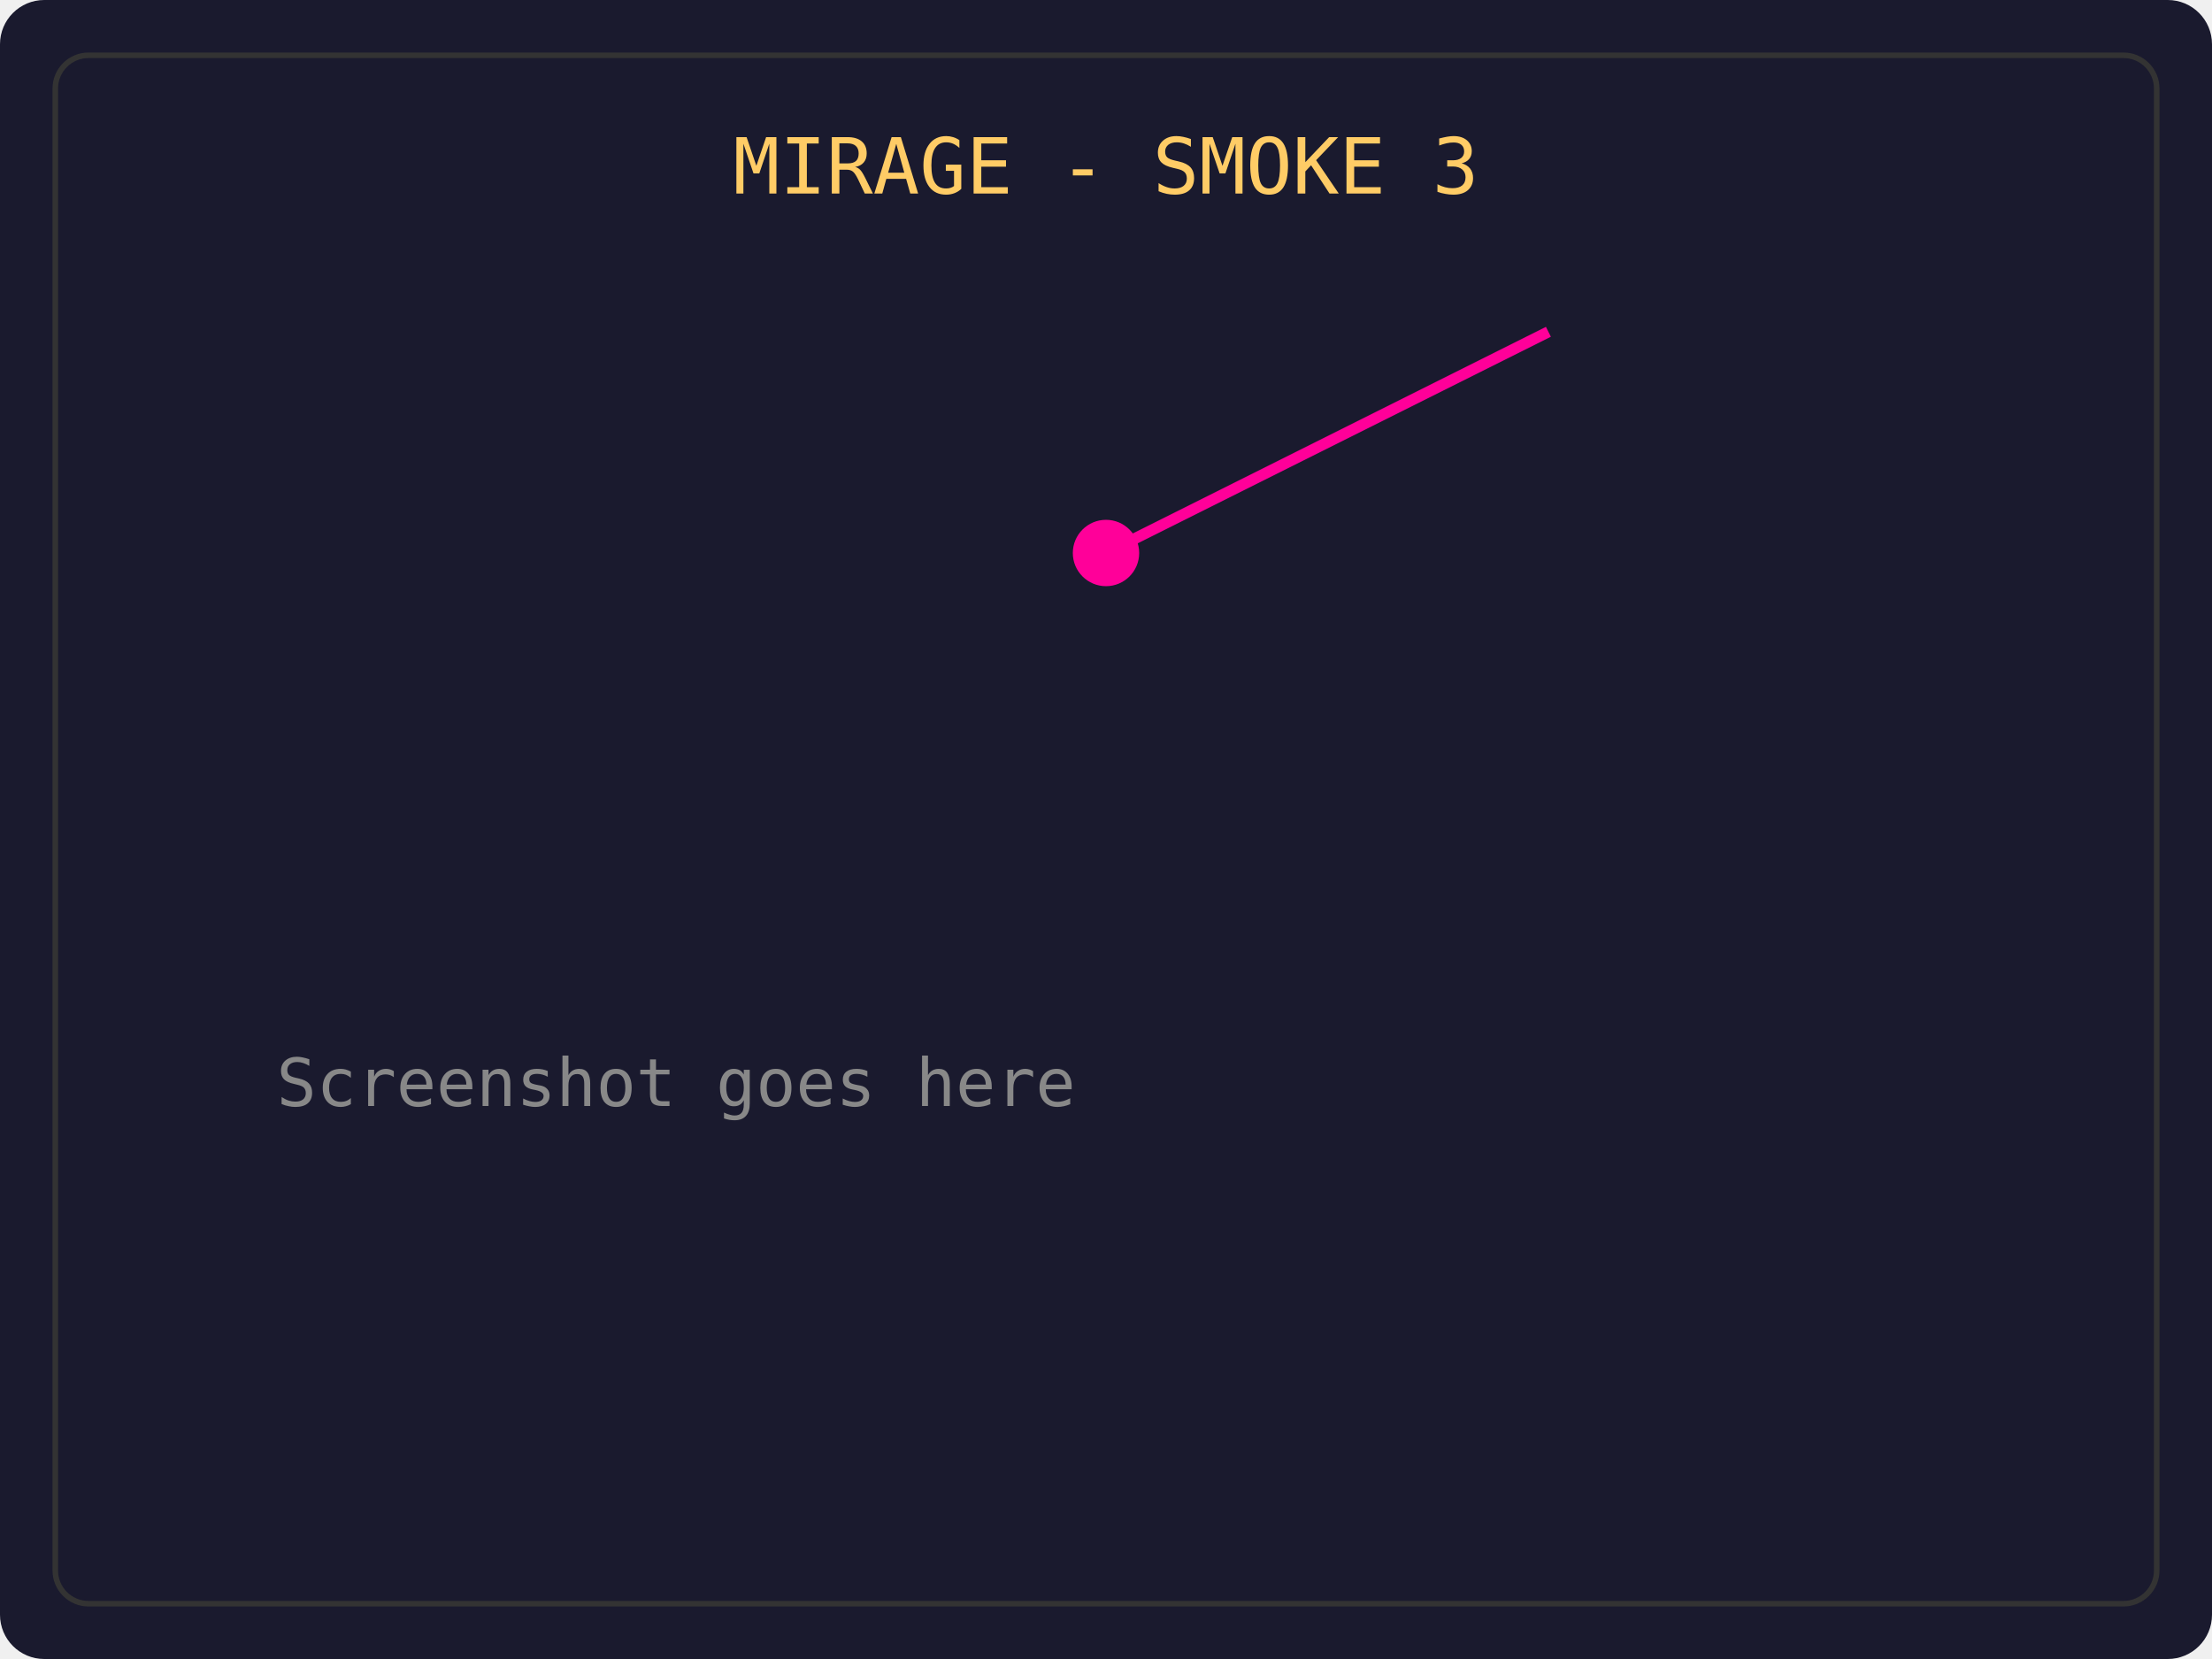
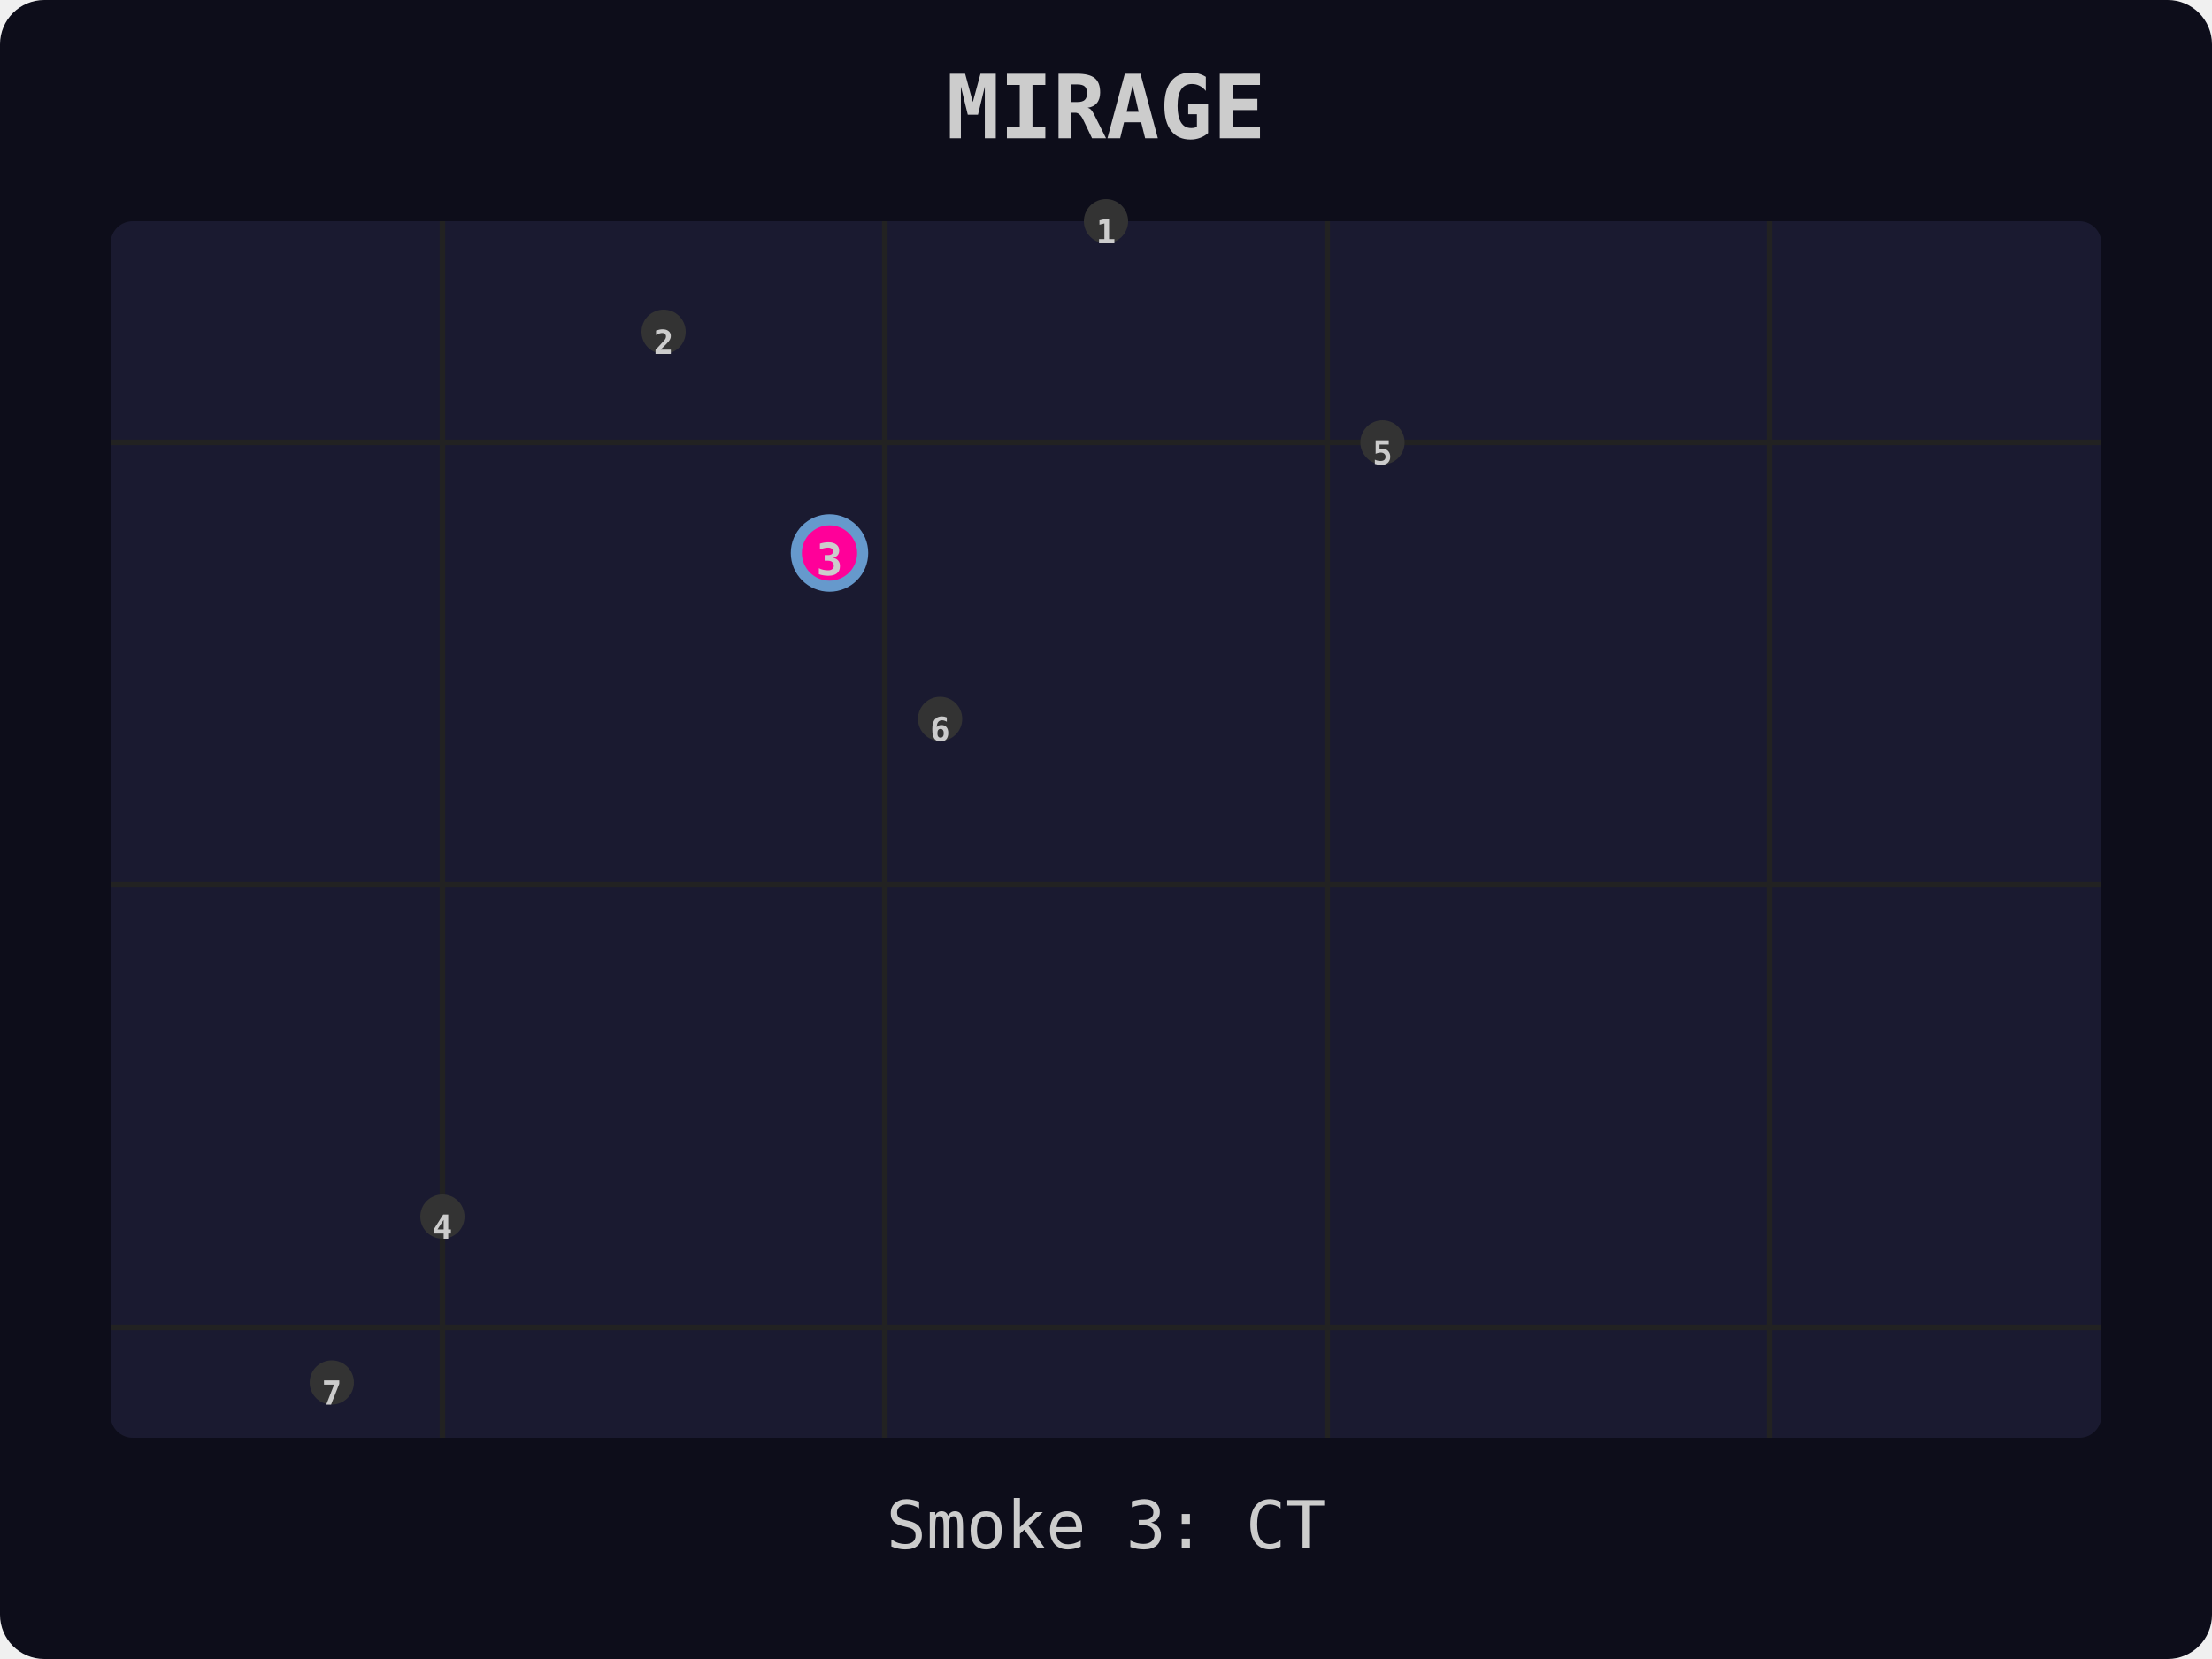
<svg xmlns="http://www.w3.org/2000/svg" viewBox="0 0 400 300" width="400" height="300">
  <defs>
-     <style>text{font-family:monospace}</style>
+     <style>text{font-family:monospace;fill:#ccc}</style>
  </defs>
-   <rect width="400" height="300" fill="#1a1a2e" rx="8" />
-   <rect x="10" y="10" width="380" height="280" fill="none" stroke="#333" rx="6" />
-   <text x="200" y="35" text-anchor="middle" fill="#FFCC66" font-size="14">MIRAGE - SMOKE 3</text>
-   <circle cx="200" cy="100" r="6" fill="#FF0099" />
-   <line x1="200" y1="100" x2="280" y2="60" stroke="#FF0099" stroke-width="2" />
-   <text x="50" y="200" fill="#888" font-size="12">Screenshot goes here</text>
+   <rect width="400" height="300" fill="#0d0d1a" rx="8" />
+   <rect x="20" y="40" width="360" height="220" fill="#1a1a30" rx="4" />
+   <line x1="80" y1="40" x2="80" y2="260" stroke="#222" stroke-width="1" />
+   <line x1="160" y1="40" x2="160" y2="260" stroke="#222" stroke-width="1" />
+   <line x1="240" y1="40" x2="240" y2="260" stroke="#222" stroke-width="1" />
+   <line x1="320" y1="40" x2="320" y2="260" stroke="#222" stroke-width="1" />
+   <line x1="20" y1="80" x2="380" y2="80" stroke="#222" stroke-width="1" />
+   <line x1="20" y1="160" x2="380" y2="160" stroke="#222" stroke-width="1" />
+   <line x1="20" y1="240" x2="380" y2="240" stroke="#222" stroke-width="1" />
+   <text x="200" y="25" text-anchor="middle" fill="#6699CC" font-size="16" font-weight="bold">MIRAGE</text>
+   <circle cx="200" cy="40" r="4" fill="#333" stroke="none" stroke-width="2" />
+   <text x="200" y="44" text-anchor="middle" fill="#666" font-size="6" font-weight="bold">1</text>
+   <circle cx="120" cy="60" r="4" fill="#333" stroke="none" stroke-width="2" />
+   <text x="120" y="64" text-anchor="middle" fill="#666" font-size="6" font-weight="bold">2</text>
+   <circle cx="150" cy="100" r="6" fill="#FF0099" stroke="#6699CC" stroke-width="2" />
+   <text x="150" y="104" text-anchor="middle" fill="#fff" font-size="8" font-weight="bold">3</text>
+   <circle cx="80" cy="220" r="4" fill="#333" stroke="none" stroke-width="2" />
+   <text x="80" y="224" text-anchor="middle" fill="#666" font-size="6" font-weight="bold">4</text>
+   <circle cx="250" cy="80" r="4" fill="#333" stroke="none" stroke-width="2" />
+   <text x="250" y="84" text-anchor="middle" fill="#666" font-size="6" font-weight="bold">5</text>
+   <circle cx="170" cy="130" r="4" fill="#333" stroke="none" stroke-width="2" />
+   <text x="170" y="134" text-anchor="middle" fill="#666" font-size="6" font-weight="bold">6</text>
+   <circle cx="60" cy="250" r="4" fill="#333" stroke="none" stroke-width="2" />
+   <text x="60" y="254" text-anchor="middle" fill="#666" font-size="6" font-weight="bold">7</text>
+   <text x="200" y="280" text-anchor="middle" fill="#FFCC66" font-size="12">Smoke 3: CT</text>
</svg>
